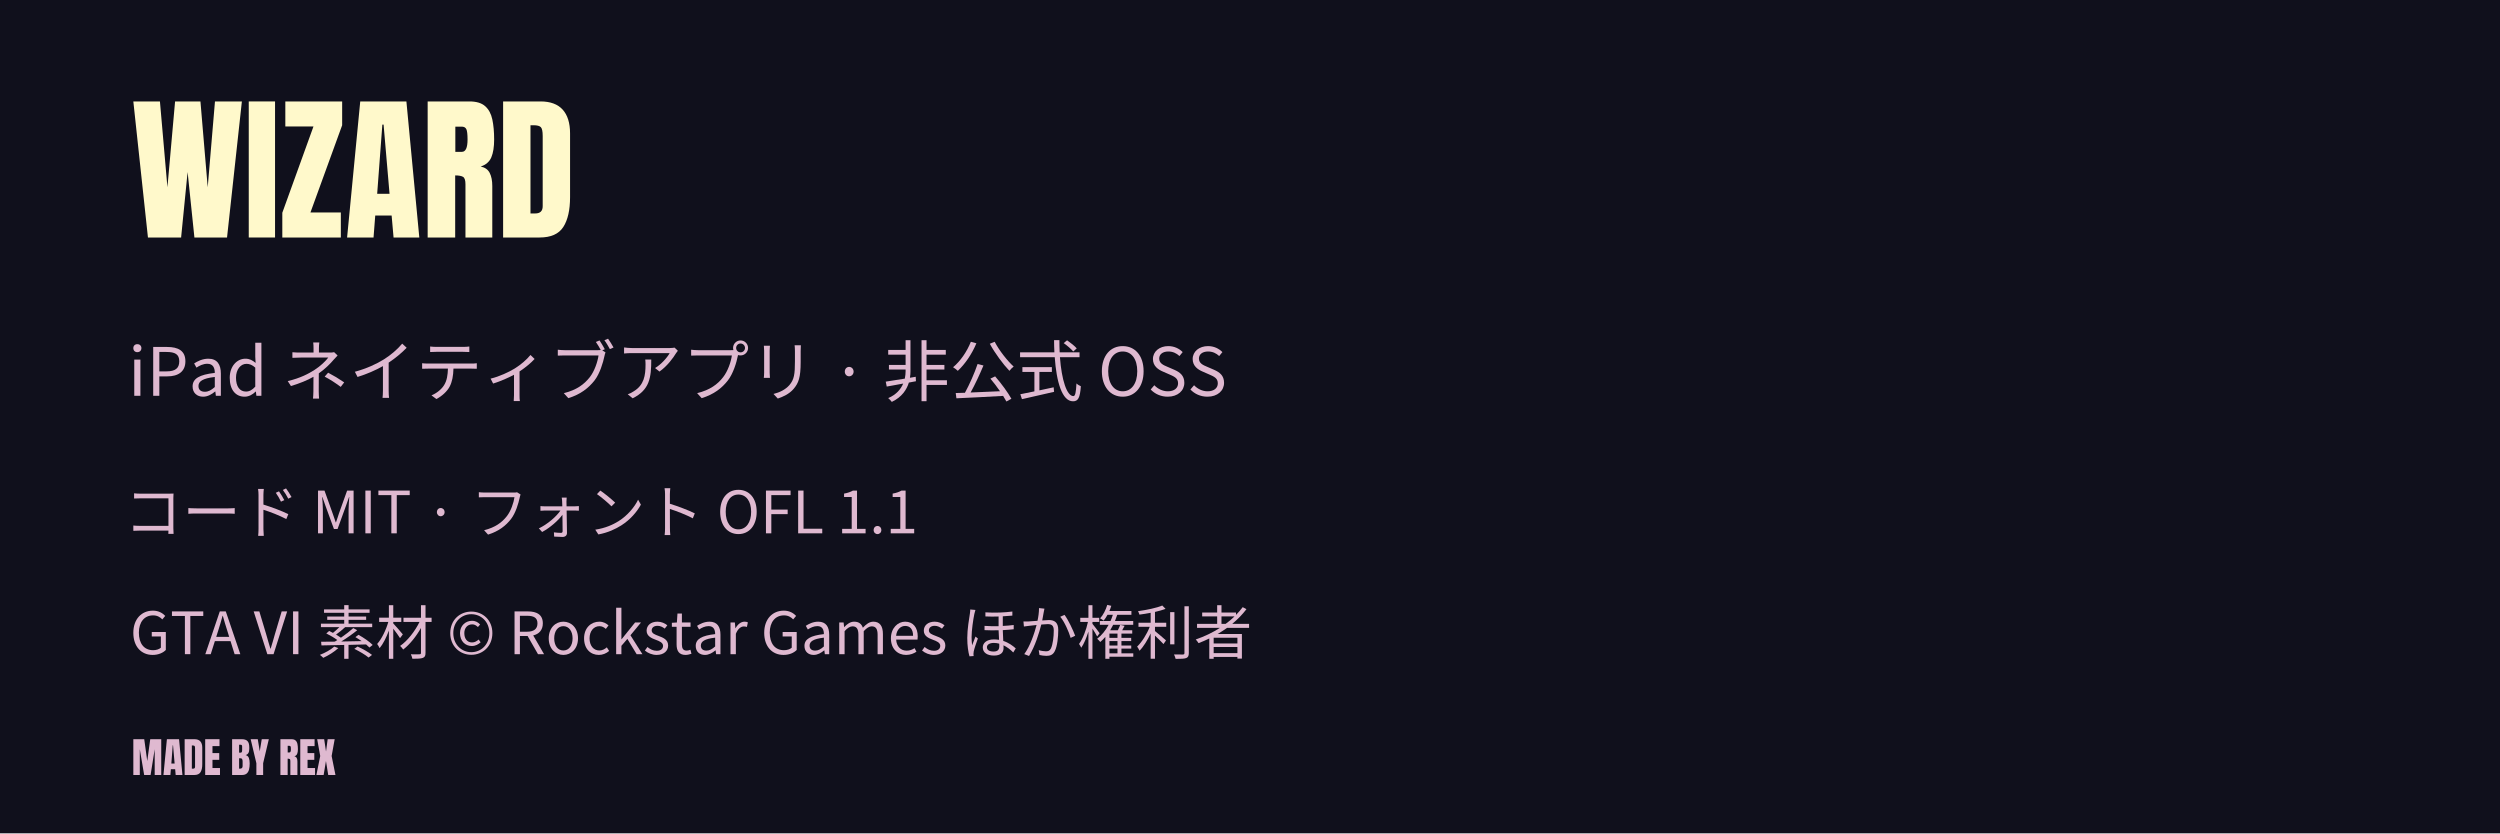
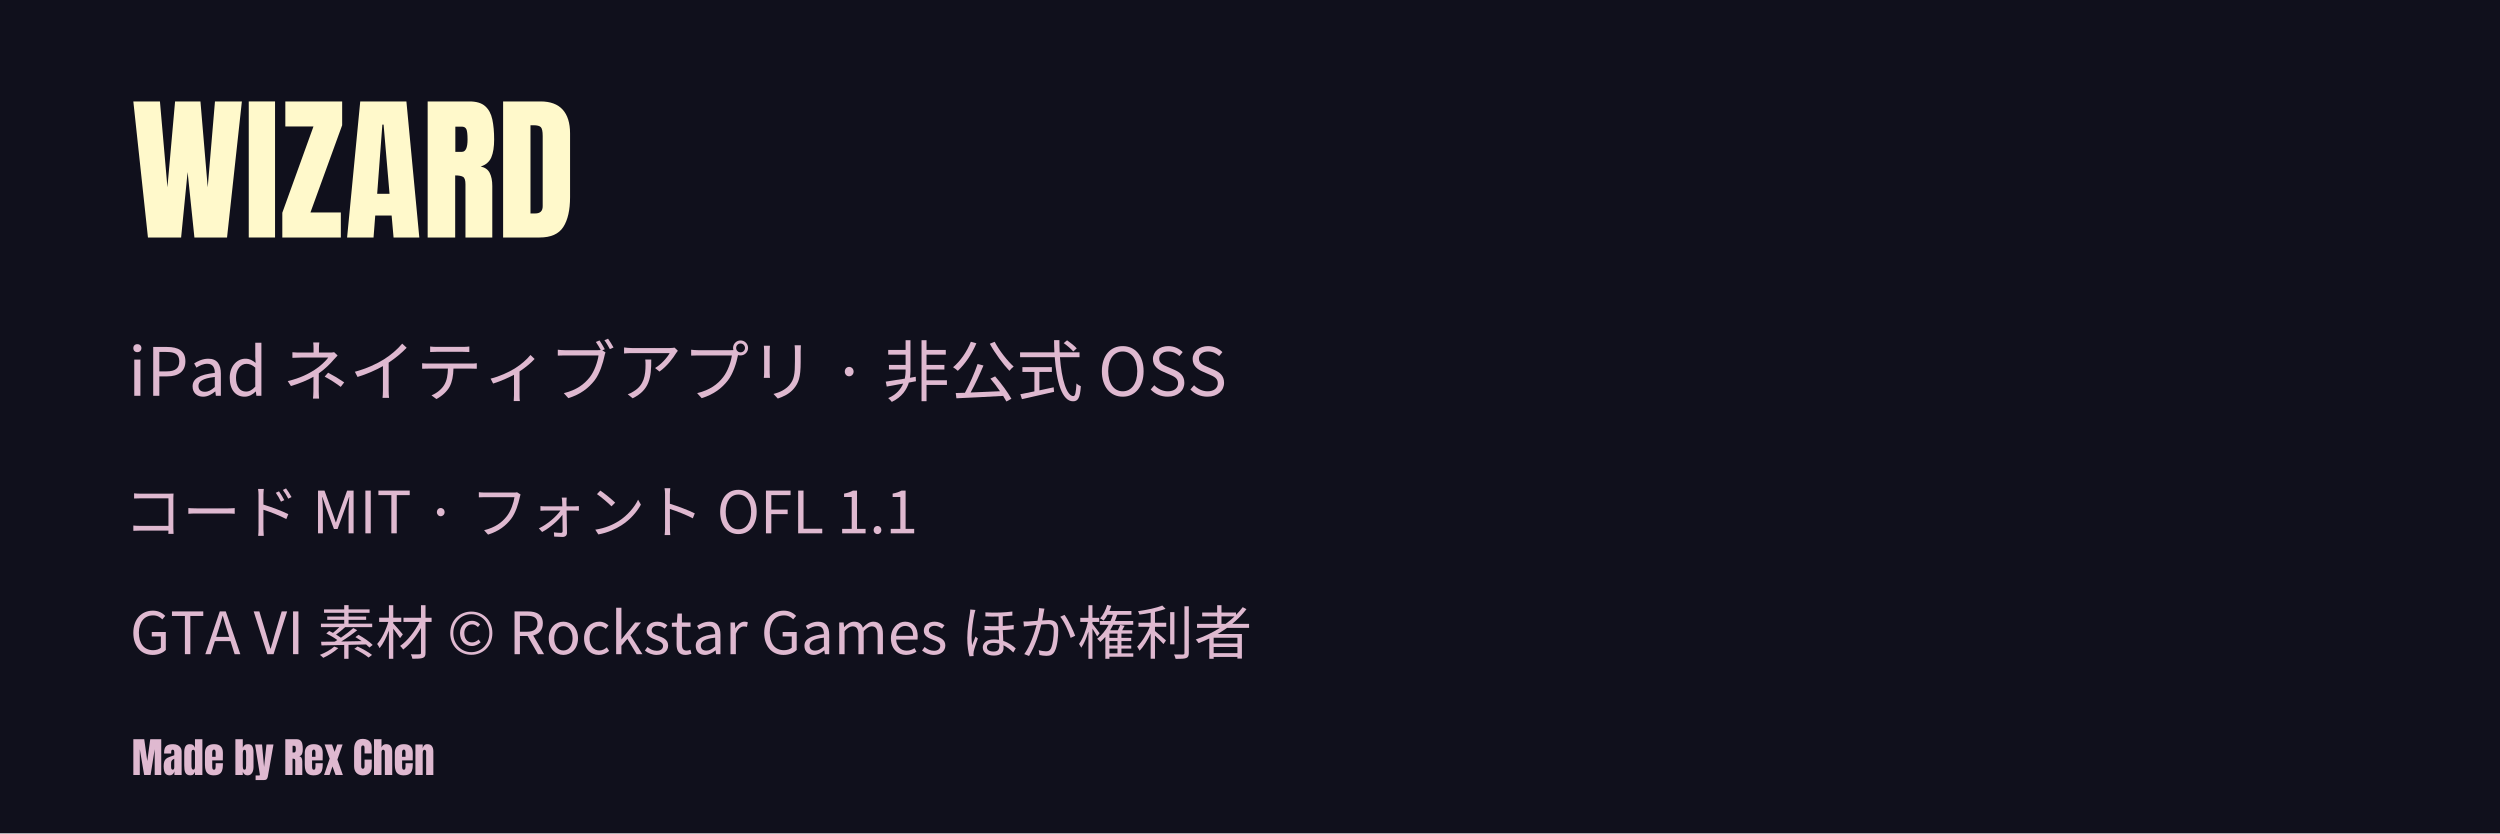
<svg xmlns="http://www.w3.org/2000/svg" width="1200" height="400" viewBox="0 0 1200 400" role="img">
  <rect width="1200" height="400" fill="#10101C" />
  <g aria-label="WIZARD" fill="#FFF9CB" transform="translate(62.99805 114) scale(0.03710938 -0.03710938)">
    <path d="M216 0 27 1760H371L468 649L567 1760H895L989 649L1083 1760H1431L1239 0H817L729 847L645 0Z" transform="translate(0 0)" />
    <path d="M62 0V1760H402V0Z" transform="translate(1458 0)" />
    <path d="M32 0V320L435 1436H71V1760H806V1452L396 324H789V0Z" transform="translate(1922 0)" />
    <path d="M30 0 200 1760H797L964 0H631L606 284H394L372 0ZM419 565H579L502 1460H486Z" transform="translate(2762 0)" />
    <path d="M78 0V1760H618Q753 1760 822.0 1698.5Q891 1637 914.5 1526.5Q938 1416 938 1267Q938 1123 901.5 1037.0Q865 951 764 918Q847 901 880.5 835.5Q914 770 914 666V0H567V689Q567 766 535.5 784.5Q504 803 434 803V0ZM436 1108H521Q594 1108 594 1267Q594 1370 578.0 1402.0Q562 1434 518 1434H436Z" transform="translate(3756 0)" />
    <path d="M78 0V1760H562Q752 1760 848.0 1654.5Q944 1549 944 1346V522Q944 272 856.5 136.0Q769 0 550 0ZM432 311H493Q590 311 590 405V1313Q590 1401 566.5 1426.5Q543 1452 471 1452H432Z" transform="translate(4732 0)" />
  </g>
  <g aria-label="iPad ネイティブアプリ · 非公式 OSS" fill="#DFB9D0" transform="translate(61.504 190) scale(0.032 -0.032)">
    <path d="M92 0H184V543H92ZM138 655C174 655 199 679 199 716C199 751 174 775 138 775C102 775 78 751 78 716C78 679 102 655 138 655Z" transform="translate(0 0)" />
    <path d="M101 0H193V292H314C475 292 584 363 584 518C584 678 474 733 310 733H101ZM193 367V658H298C427 658 492 625 492 518C492 413 431 367 302 367Z" transform="translate(275 0)" />
    <path d="M217 -13C284 -13 345 22 397 65H400L408 0H483V334C483 469 428 557 295 557C207 557 131 518 82 486L117 423C160 452 217 481 280 481C369 481 392 414 392 344C161 318 59 259 59 141C59 43 126 -13 217 -13ZM243 61C189 61 147 85 147 147C147 217 209 262 392 283V132C339 85 295 61 243 61Z" transform="translate(908 0)" />
    <path d="M277 -13C342 -13 400 22 442 64H445L453 0H528V796H436V587L441 494C393 533 352 557 288 557C164 557 53 447 53 271C53 90 141 -13 277 -13ZM297 64C202 64 147 141 147 272C147 396 217 480 304 480C349 480 391 464 436 423V138C391 88 347 64 297 64Z" transform="translate(1471 0)" />
    <path d="M874 134 926 202C833 265 779 297 685 347L633 288C727 238 787 198 874 134ZM827 605 775 655C758 650 735 649 712 649H547V713C547 741 549 779 553 801H461C465 779 466 741 466 713V649H270C237 649 181 650 149 654V570C180 572 237 574 272 574C317 574 640 574 687 574C653 527 573 448 484 391C393 332 268 266 79 221L127 147C262 188 372 232 465 286L464 68C464 33 461 -13 458 -42H549C547 -11 544 33 544 68L545 337C637 401 721 485 771 545C787 563 809 586 827 605Z" transform="translate(2315 0)" />
    <path d="M86 361 126 283C265 326 402 386 507 446V76C507 38 504 -12 501 -31H599C595 -11 593 38 593 76V498C695 566 787 642 863 721L796 783C727 700 627 613 523 548C412 478 259 408 86 361Z" transform="translate(3315 0)" />
    <path d="M215 740V657C240 659 273 660 306 660C363 660 655 660 710 660C739 660 774 659 803 657V740C774 736 738 734 710 734C655 734 363 734 305 734C273 734 243 737 215 740ZM95 489V406C123 408 152 408 182 408H482C479 314 468 230 424 160C385 97 313 39 235 7L309 -48C394 -4 470 68 506 135C546 209 562 300 565 408H837C861 408 893 407 915 406V489C891 485 858 484 837 484C784 484 240 484 182 484C151 484 123 486 95 489Z" transform="translate(4315 0)" />
    <path d="M122 258 160 184C273 219 389 271 473 316V10C473 -21 471 -62 469 -78H561C557 -62 556 -21 556 10V366C647 425 732 498 782 553L720 613C669 549 577 467 482 409C401 359 254 289 122 258Z" transform="translate(5315 0)" />
    <path d="M884 857 829 834C856 799 889 742 911 701L966 725C945 763 909 823 884 857ZM846 651 797 682 835 699C815 737 779 797 756 831L701 808C724 776 753 727 774 688C758 685 744 685 731 685C686 685 287 685 230 685C197 685 157 688 130 692V603C155 604 190 606 229 606C287 606 683 606 741 606C727 510 681 371 610 280C526 173 414 88 220 40L288 -35C471 22 590 115 682 232C761 335 809 496 831 601C835 621 839 637 846 651Z" transform="translate(6315 0)" />
    <path d="M931 676 882 723C867 720 831 717 812 717C752 717 286 717 238 717C201 717 159 721 124 726V635C163 639 201 641 238 641C285 641 738 641 808 641C775 579 681 470 589 417L655 364C769 443 864 572 904 640C911 651 924 666 931 676ZM532 544H442C445 518 446 496 446 472C446 305 424 162 269 68C241 48 207 32 179 23L253 -37C508 90 532 273 532 544Z" transform="translate(7315 0)" />
    <path d="M805 718C805 755 835 785 871 785C908 785 938 755 938 718C938 682 908 652 871 652C835 652 805 682 805 718ZM759 718C759 707 761 696 764 686L732 685C686 685 287 685 230 685C197 685 158 688 130 692V603C156 604 190 606 230 606C287 606 683 606 741 606C728 510 681 371 610 280C527 173 414 88 220 40L288 -35C472 22 591 115 682 232C761 335 810 496 831 601L833 612C845 608 858 606 871 606C933 606 984 656 984 718C984 780 933 831 871 831C809 831 759 780 759 718Z" transform="translate(8315 0)" />
    <path d="M776 759H682C685 734 687 706 687 672C687 637 687 552 687 514C687 325 675 244 604 161C542 91 457 51 365 28L430 -41C503 -16 603 27 668 105C740 191 773 270 773 510C773 548 773 632 773 672C773 706 774 734 776 759ZM312 751H221C223 732 225 697 225 679C225 649 225 388 225 346C225 316 222 284 220 269H312C310 287 308 320 308 345C308 387 308 649 308 679C308 703 310 732 312 751Z" transform="translate(9315 0)" />
    <path d="M276 293C312 293 343 323 343 363C343 405 312 434 276 434C240 434 211 405 211 363C211 323 240 293 276 293Z" transform="translate(10539 0)" />
    <path d="M577 835V-80H652V163H958V234H652V394H920V463H652V617H941V688H652V835ZM338 835V688H77V617H338V463H88V394H338V368C338 338 335 299 326 258C216 240 114 224 40 213L55 139L302 184C267 102 201 19 77 -34C94 -49 119 -73 131 -91C283 -19 355 94 387 199L493 219L490 286L403 271C409 306 411 339 411 368V835Z" transform="translate(11324 0)" />
    <path d="M317 811C258 663 159 519 50 429C70 417 106 390 121 375C228 474 333 627 400 788ZM674 811 601 781C677 640 803 471 895 375C910 395 938 424 959 439C866 523 741 681 674 811ZM610 258C658 202 709 134 754 69L313 50C379 168 452 326 506 455L418 478C374 346 296 169 228 46L90 42L100 -37C280 -29 547 -16 801 -1C820 -32 837 -60 850 -85L925 -44C875 47 773 187 681 292Z" transform="translate(12324 0)" />
    <path d="M709 791C761 755 823 701 853 665L905 712C875 747 811 798 760 833ZM565 836C565 774 567 713 570 653H55V580H575C601 208 685 -82 849 -82C926 -82 954 -31 967 144C946 152 918 169 901 186C894 52 883 -4 855 -4C756 -4 678 241 653 580H947V653H649C646 712 645 773 645 836ZM59 24 83 -50C211 -22 395 20 565 60L559 128L345 82V358H532V431H90V358H270V67Z" transform="translate(13324 0)" />
    <path d="M371 -13C555 -13 684 134 684 369C684 604 555 746 371 746C187 746 58 604 58 369C58 134 187 -13 371 -13ZM371 68C239 68 153 186 153 369C153 552 239 665 371 665C503 665 589 552 589 369C589 186 503 68 371 68Z" transform="translate(14548 0)" />
    <path d="M304 -13C457 -13 553 79 553 195C553 304 487 354 402 391L298 436C241 460 176 487 176 559C176 624 230 665 313 665C381 665 435 639 480 597L528 656C477 709 400 746 313 746C180 746 82 665 82 552C82 445 163 393 231 364L336 318C406 287 459 263 459 187C459 116 402 68 305 68C229 68 155 104 103 159L48 95C111 29 200 -13 304 -13Z" transform="translate(15290 0)" />
    <path d="M304 -13C457 -13 553 79 553 195C553 304 487 354 402 391L298 436C241 460 176 487 176 559C176 624 230 665 313 665C381 665 435 639 480 597L528 656C477 709 400 746 313 746C180 746 82 665 82 552C82 445 163 393 231 364L336 318C406 287 459 263 459 187C459 116 402 68 305 68C229 68 155 104 103 159L48 95C111 29 200 -13 304 -13Z" transform="translate(15886 0)" />
  </g>
  <g aria-label="コード MIT · フォント OFL 1.1" fill="#DFB9D0" transform="translate(59.548 256) scale(0.028 -0.028)">
    <path d="M159 134V43C186 45 231 47 272 47H761L759 -9H849C848 7 845 52 845 88V604C845 628 847 659 848 682C828 681 798 680 774 680H281C249 680 205 682 172 686V597C195 598 245 600 282 600H761V128H270C228 128 185 131 159 134Z" transform="translate(0 0)" />
    <path d="M102 433V335C133 338 186 340 241 340C316 340 715 340 790 340C835 340 877 336 897 335V433C875 431 839 428 789 428C715 428 315 428 241 428C185 428 132 431 102 433Z" transform="translate(1000 0)" />
    <path d="M656 720 601 695C634 650 665 595 690 543L747 569C724 616 681 683 656 720ZM777 770 722 744C756 700 788 647 815 594L871 622C847 668 803 735 777 770ZM305 75C305 38 303 -11 299 -43H395C392 -11 389 43 389 75V404C500 370 673 303 781 244L816 329C710 382 521 453 389 493V657C389 687 392 730 396 761H297C303 730 305 685 305 657C305 573 305 131 305 75Z" transform="translate(2000 0)" />
    <path d="M101 0H184V406C184 469 178 558 172 622H176L235 455L374 74H436L574 455L633 622H637C632 558 625 469 625 406V0H711V733H600L460 341C443 291 428 239 409 188H405C387 239 371 291 352 341L212 733H101Z" transform="translate(3224 0)" />
    <path d="M101 0H193V733H101Z" transform="translate(4036 0)" />
    <path d="M253 0H346V655H568V733H31V655H253Z" transform="translate(4329 0)" />
    <path d="M276 293C312 293 343 323 343 363C343 405 312 434 276 434C240 434 211 405 211 363C211 323 240 293 276 293Z" transform="translate(5152 0)" />
    <path d="M861 665 800 704C781 699 762 699 747 699C701 699 302 699 245 699C212 699 173 702 145 705V617C171 618 205 620 245 620C302 620 698 620 756 620C742 524 696 385 625 294C541 187 429 102 235 53L303 -22C487 36 606 129 697 246C776 349 824 510 846 615C850 634 854 651 861 665Z" transform="translate(5937 0)" />
    <path d="M174 85 230 23C366 95 510 223 578 318L581 37C581 19 572 8 554 8C524 8 472 11 432 17L436 -56C476 -58 541 -62 581 -62C625 -62 657 -36 656 7L650 391H795C814 391 843 389 860 388V467C846 465 813 463 793 463H649L647 544C647 567 648 590 651 612H566C570 589 573 564 573 544L576 463H275C251 463 224 464 201 467V387C225 389 250 391 277 391H544C476 289 324 157 174 85Z" transform="translate(6937 0)" />
    <path d="M227 733 170 672C244 622 369 515 419 463L482 526C426 582 298 686 227 733ZM141 63 194 -19C360 12 487 73 587 136C738 231 855 367 923 492L875 577C817 454 695 306 541 209C446 150 316 89 141 63Z" transform="translate(7937 0)" />
    <path d="M337 88C337 51 335 2 330 -30H427C423 3 421 57 421 88L420 418C531 383 704 316 813 257L847 342C742 395 552 467 420 507V670C420 700 424 743 427 774H329C335 743 337 698 337 670C337 586 337 144 337 88Z" transform="translate(8937 0)" />
    <path d="M371 -13C555 -13 684 134 684 369C684 604 555 746 371 746C187 746 58 604 58 369C58 134 187 -13 371 -13ZM371 68C239 68 153 186 153 369C153 552 239 665 371 665C503 665 589 552 589 369C589 186 503 68 371 68Z" transform="translate(10161 0)" />
    <path d="M101 0H193V329H473V407H193V655H523V733H101Z" transform="translate(10903 0)" />
    <path d="M101 0H514V79H193V733H101Z" transform="translate(11455 0)" />
    <path d="M88 0H490V76H343V733H273C233 710 186 693 121 681V623H252V76H88Z" transform="translate(12222 0)" />
    <path d="M139 -13C175 -13 205 15 205 56C205 98 175 126 139 126C102 126 73 98 73 56C73 15 102 -13 139 -13Z" transform="translate(12777 0)" />
    <path d="M88 0H490V76H343V733H273C233 710 186 693 121 681V623H252V76H88Z" transform="translate(13055 0)" />
  </g>
  <g aria-label="GTA VI 素材 © Rockstar Games ほか権利者" fill="#DFB9D0" transform="translate(62.376 314) scale(0.028 -0.028)">
    <path d="M389 -13C487 -13 568 23 615 72V380H374V303H530V111C501 84 450 68 398 68C241 68 153 184 153 369C153 552 249 665 397 665C470 665 518 634 555 596L605 656C563 700 496 746 394 746C200 746 58 603 58 366C58 128 196 -13 389 -13Z" transform="translate(0 0)" />
    <path d="M253 0H346V655H568V733H31V655H253Z" transform="translate(689 0)" />
    <path d="M4 0H97L168 224H436L506 0H604L355 733H252ZM191 297 227 410C253 493 277 572 300 658H304C328 573 351 493 378 410L413 297Z" transform="translate(1288 0)" />
    <path d="M235 0H342L575 733H481L363 336C338 250 320 180 292 94H288C261 180 242 250 217 336L98 733H1Z" transform="translate(2120 0)" />
    <path d="M101 0H193V733H101Z" transform="translate(2695 0)" />
    <path d="M634 91C720 50 827 -13 879 -58L938 -13C882 33 774 93 690 131ZM291 130C230 76 133 22 44 -12C61 -24 89 -49 102 -63C188 -24 292 40 360 104ZM62 523V463H378C345 430 304 393 268 365L203 398L154 355C217 324 293 280 343 242L300 215L65 213L71 150L461 158V-79H535V159L836 167C859 148 879 130 894 114L949 158C897 212 792 285 705 332L653 292C687 272 724 249 760 224L410 217C503 274 605 346 684 410L617 447C562 397 483 336 405 282C381 299 352 318 321 336C370 370 428 418 477 463H941V523H536V588H837V645H536V709H896V767H536V841H461V767H115V709H461V645H170V588H461V523Z" transform="translate(3212 0)" />
    <path d="M777 839V625H477V553H752C676 395 545 227 419 141C437 126 460 99 472 79C583 164 697 306 777 449V22C777 4 770 -2 752 -2C733 -3 668 -4 604 -2C614 -23 626 -58 630 -79C716 -79 775 -77 808 -64C842 -52 855 -30 855 23V553H959V625H855V839ZM227 840V626H60V553H217C178 414 102 259 26 175C39 156 59 125 68 103C127 173 184 287 227 405V-79H302V437C344 383 396 312 418 275L466 339C441 370 338 490 302 527V553H440V626H302V840Z" transform="translate(4212 0)" />
    <path d="M416 -11C611 -11 777 134 777 361C777 588 611 730 416 730C222 730 55 588 55 361C55 134 222 -11 416 -11ZM416 34C247 34 107 166 107 361C107 556 247 685 416 685C584 685 725 556 725 361C725 166 584 34 416 34ZM424 140C491 140 534 168 576 203L542 251C509 223 476 201 428 201C347 201 296 262 296 361C296 449 349 511 432 511C471 511 498 494 529 465L567 509C532 545 491 572 428 572C320 572 222 491 222 361C222 223 312 140 424 140Z" transform="translate(5436 0)" />
    <path d="M193 385V658H316C431 658 494 624 494 528C494 432 431 385 316 385ZM503 0H607L421 321C520 345 586 413 586 528C586 680 479 733 330 733H101V0H193V311H325Z" transform="translate(6492 0)" />
    <path d="M303 -13C436 -13 554 91 554 271C554 452 436 557 303 557C170 557 52 452 52 271C52 91 170 -13 303 -13ZM303 63C209 63 146 146 146 271C146 396 209 480 303 480C397 480 461 396 461 271C461 146 397 63 303 63Z" transform="translate(7127 0)" />
    <path d="M306 -13C371 -13 433 13 482 55L442 117C408 87 364 63 314 63C214 63 146 146 146 271C146 396 218 480 317 480C359 480 394 461 425 433L471 493C433 527 384 557 313 557C173 557 52 452 52 271C52 91 162 -13 306 -13Z" transform="translate(7733 0)" />
    <path d="M92 0H182V143L284 262L443 0H542L337 324L518 543H416L186 257H182V796H92Z" transform="translate(8243 0)" />
    <path d="M234 -13C362 -13 431 60 431 148C431 251 345 283 266 313C205 336 149 356 149 407C149 450 181 486 250 486C298 486 336 465 373 438L417 495C376 529 316 557 249 557C130 557 62 489 62 403C62 310 144 274 220 246C280 224 344 198 344 143C344 96 309 58 237 58C172 58 124 84 76 123L32 62C83 19 157 -13 234 -13Z" transform="translate(8795 0)" />
    <path d="M262 -13C296 -13 332 -3 363 7L345 76C327 68 303 61 283 61C220 61 199 99 199 165V469H347V543H199V696H123L113 543L27 538V469H108V168C108 59 147 -13 262 -13Z" transform="translate(9263 0)" />
    <path d="M217 -13C284 -13 345 22 397 65H400L408 0H483V334C483 469 428 557 295 557C207 557 131 518 82 486L117 423C160 452 217 481 280 481C369 481 392 414 392 344C161 318 59 259 59 141C59 43 126 -13 217 -13ZM243 61C189 61 147 85 147 147C147 217 209 262 392 283V132C339 85 295 61 243 61Z" transform="translate(9640 0)" />
    <path d="M92 0H184V349C220 441 275 475 320 475C343 475 355 472 373 466L390 545C373 554 356 557 332 557C272 557 216 513 178 444H176L167 543H92Z" transform="translate(10203 0)" />
    <path d="M389 -13C487 -13 568 23 615 72V380H374V303H530V111C501 84 450 68 398 68C241 68 153 184 153 369C153 552 249 665 397 665C470 665 518 634 555 596L605 656C563 700 496 746 394 746C200 746 58 603 58 366C58 128 196 -13 389 -13Z" transform="translate(10815 0)" />
    <path d="M217 -13C284 -13 345 22 397 65H400L408 0H483V334C483 469 428 557 295 557C207 557 131 518 82 486L117 423C160 452 217 481 280 481C369 481 392 414 392 344C161 318 59 259 59 141C59 43 126 -13 217 -13ZM243 61C189 61 147 85 147 147C147 217 209 262 392 283V132C339 85 295 61 243 61Z" transform="translate(11504 0)" />
    <path d="M92 0H184V394C233 450 279 477 320 477C389 477 421 434 421 332V0H512V394C563 450 607 477 649 477C718 477 750 434 750 332V0H841V344C841 482 788 557 677 557C610 557 554 514 497 453C475 517 431 557 347 557C282 557 226 516 178 464H176L167 543H92Z" transform="translate(12067 0)" />
    <path d="M312 -13C385 -13 443 11 490 42L458 103C417 76 375 60 322 60C219 60 148 134 142 250H508C510 264 512 282 512 302C512 457 434 557 295 557C171 557 52 448 52 271C52 92 167 -13 312 -13ZM141 315C152 423 220 484 297 484C382 484 432 425 432 315Z" transform="translate(12993 0)" />
    <path d="M234 -13C362 -13 431 60 431 148C431 251 345 283 266 313C205 336 149 356 149 407C149 450 181 486 250 486C298 486 336 465 373 438L417 495C376 529 316 557 249 557C130 557 62 489 62 403C62 310 144 274 220 246C280 224 344 198 344 143C344 96 309 58 237 58C172 58 124 84 76 123L32 62C83 19 157 -13 234 -13Z" transform="translate(13547 0)" />
    <path d="M255 758 166 766C166 745 163 718 160 695C147 613 115 426 115 279C115 144 132 34 153 -37L224 -32C223 -21 222 -7 221 3C221 15 223 34 226 48C236 97 272 200 297 269L256 302C239 261 214 198 198 152C192 201 189 245 189 293C189 405 217 599 237 692C241 710 249 742 255 758ZM663 180 664 138C664 85 645 45 566 45C496 45 452 70 452 120C452 163 499 193 570 193C601 193 632 188 663 180ZM426 717V647C500 643 578 643 652 646V480C574 478 492 479 411 485V412C491 408 574 407 652 410C654 357 657 297 660 246C632 250 603 253 572 253C440 253 381 186 381 116C381 22 463 -24 573 -24C681 -24 737 23 737 104L736 152C796 123 853 81 903 29L946 99C896 143 826 197 732 227C729 285 725 349 724 412C794 416 858 421 911 427V500C855 493 792 487 724 484V649C786 652 842 656 888 661V731C771 715 587 705 426 717Z" transform="translate(14239 0)" />
    <path d="M782 674 709 641C780 558 858 382 887 279L965 316C931 409 844 593 782 674ZM78 561 86 474C112 478 153 483 176 486L303 500C269 366 194 138 92 1L174 -31C279 138 347 364 384 508C428 512 468 515 492 515C555 515 598 498 598 406C598 298 582 168 550 100C530 57 500 49 463 49C435 49 382 56 340 69L353 -14C385 -22 433 -29 471 -29C536 -29 585 -12 617 55C659 138 675 297 675 416C675 551 602 585 513 585C489 585 447 582 400 578L426 721C430 740 434 762 438 780L345 790C345 722 335 644 319 572C259 567 200 562 167 561C135 560 109 559 78 561Z" transform="translate(15239 0)" />
    <path d="M515 845C489 758 446 672 392 614C409 606 440 586 453 575C476 603 499 637 519 675H611C599 638 586 603 571 569H388V503H538C486 406 420 324 342 264C358 251 385 222 395 209C426 235 455 264 482 296V-79H552V-44H961V14H758V95H926V148H758V225H925V279H758V353H943V410H771L812 486L737 502C727 476 712 440 696 410H565C583 440 600 471 616 503H960V569H647C661 603 674 639 686 675H929V740H551C564 769 575 799 584 829ZM690 225V148H552V225ZM690 279H552V353H690ZM690 95V14H552V95ZM192 840V623H52V553H184C155 417 94 259 31 175C43 158 61 130 69 110C115 175 158 280 192 388V-79H261V438C292 391 327 333 342 303L384 359C366 384 291 485 261 520V553H377V623H261V840Z" transform="translate(16239 0)" />
    <path d="M593 721V169H666V721ZM838 821V20C838 1 831 -5 812 -6C792 -6 730 -7 659 -5C670 -26 682 -60 687 -81C779 -81 835 -79 868 -67C899 -54 913 -32 913 20V821ZM458 834C364 793 190 758 42 737C52 721 62 696 66 678C128 686 194 696 259 709V539H50V469H243C195 344 107 205 27 130C40 111 60 80 68 59C136 127 206 241 259 355V-78H333V318C384 270 449 206 479 173L522 236C493 262 380 360 333 396V469H526V539H333V724C401 739 464 757 514 777Z" transform="translate(17239 0)" />
    <path d="M837 806C802 760 764 715 722 673V714H473V840H399V714H142V648H399V519H54V451H446C319 369 178 302 32 252C47 236 70 205 80 189C142 213 204 239 264 269V-80H339V-47H746V-76H823V346H408C463 379 517 414 569 451H946V519H657C748 595 831 679 901 771ZM473 519V648H697C650 602 599 559 544 519ZM339 123H746V18H339ZM339 183V282H746V183Z" transform="translate(18239 0)" />
  </g>
-   <g aria-label="MADE BY REX" fill="#DFB9D0" transform="translate(63.23828 372) scale(0.009765625 -0.009765625)">
+   <g aria-label="Made by Rex Chen" fill="#DFB9D0" transform="translate(63.23828 372) scale(0.009765625 -0.009765625)">
    <path d="M78 0V1760H614L762 687L909 1760H1450V0H1128V1268L926 0H610L396 1268V0Z" transform="translate(0 0)" />
-     <path d="M30 0 200 1760H797L964 0H631L606 284H394L372 0ZM419 565H579L502 1460H486Z" transform="translate(1528 0)" />
-     <path d="M78 0V1760H562Q752 1760 848.0 1654.5Q944 1549 944 1346V522Q944 272 856.5 136.0Q769 0 550 0ZM432 311H493Q590 311 590 405V1313Q590 1401 566.5 1426.5Q543 1452 471 1452H432Z" transform="translate(2522 0)" />
-     <path d="M78 0V1760H782V1420H436V1077H768V746H436V343H805V0Z" transform="translate(3532 0)" />
-     <path d="M78 0V1760H555Q747 1760 834.5 1666.5Q922 1573 922 1358V1281Q922 1157 877.5 1080.0Q833 1003 742 979Q861 949 901.5 838.5Q942 728 942 569Q942 398 910.0 270.0Q878 142 794.0 71.0Q710 0 555 0ZM422 1097H494Q543 1097 557.0 1135.0Q571 1173 571 1226V1403Q571 1488 496 1488H422ZM457 310Q594 310 594 440V660Q594 735 571.5 778.5Q549 822 487 822H422V312Q444 310 457 310Z" transform="translate(4855 0)" />
-     <path d="M291 0V579L10 1760H359L457 1164L555 1760H903L623 579V0Z" transform="translate(5835 0)" />
-     <path d="M78 0V1760H618Q753 1760 822.0 1698.5Q891 1637 914.5 1526.5Q938 1416 938 1267Q938 1123 901.5 1037.0Q865 951 764 918Q847 901 880.5 835.5Q914 770 914 666V0H567V689Q567 766 535.5 784.5Q504 803 434 803V0ZM436 1108H521Q594 1108 594 1267Q594 1370 578.0 1402.0Q562 1434 518 1434H436Z" transform="translate(7229 0)" />
-     <path d="M78 0V1760H782V1420H436V1077H768V746H436V343H805V0Z" transform="translate(8205 0)" />
-     <path d="M27 0 216 933 66 1761H410L501 1156L582 1761H927L777 933L965 0H609L498 688L384 0Z" transform="translate(9048 0)" />
+     <path d="M345 -16Q220 -16 154.5 42.0Q89 100 65.0 201.0Q41 302 41 430Q41 567 68.0 654.5Q95 742 160.5 798.0Q226 854 341 893L563 969V1123Q563 1244 484 1244Q412 1244 412 1146V1056H64Q63 1064 63.0 1076.5Q63 1089 63 1105Q63 1329 168.5 1422.5Q274 1516 503 1516Q623 1516 718.0 1473.5Q813 1431 868.5 1348.0Q924 1265 924 1143V0H568V178Q542 84 482.0 34.0Q422 -16 345 -16ZM486 262Q530 262 546.0 299.0Q562 336 562 379V797Q488 767 447.0 721.5Q406 676 406 588V395Q406 262 486 262Z" transform="translate(1528 0)" />
+     <path d="M367 -16Q263 -16 202.0 22.0Q141 60 111.0 127.0Q81 194 71.5 284.0Q62 374 62 477V1129Q62 1302 123.5 1409.0Q185 1516 332 1516Q441 1516 499.5 1469.5Q558 1423 590 1340V1760H954V0H590V159Q560 78 510.5 31.0Q461 -16 367 -16ZM504 264Q555 264 572.5 305.0Q590 346 590 452V1083Q590 1136 574.5 1187.5Q559 1239 506 1239Q448 1239 433.0 1190.0Q418 1141 418 1083V452Q418 264 504 264Z" transform="translate(2518 0)" />
+     <path d="M492 -16Q332 -16 237.0 44.0Q142 104 101.0 217.0Q60 330 60 489V1092Q60 1301 180.0 1408.5Q300 1516 510 1516Q942 1516 942 1092V983Q942 785 938 717H418V427Q418 387 423.0 348.5Q428 310 445.5 285.0Q463 260 502 260Q558 260 572.0 308.5Q586 357 586 435V579H942V494Q942 326 900.5 212.5Q859 99 760.5 41.5Q662 -16 492 -16ZM416 895H586V1097Q586 1178 566.0 1213.5Q546 1249 506 1249Q463 1249 439.5 1215.0Q416 1181 416 1097Z" transform="translate(3538 0)" />
+     <path d="M671 -16Q583 -16 528.0 27.5Q473 71 440 160V0H76V1760H440V1340Q473 1423 531.5 1469.5Q590 1516 699 1516Q846 1516 906.5 1409.0Q967 1302 967 1129V391Q967 276 935.5 183.5Q904 91 838.5 37.5Q773 -16 671 -16ZM523 263Q580 263 592.0 319.0Q604 375 604 457V1043Q604 1126 592.0 1181.5Q580 1237 524 1237Q466 1237 453.0 1180.5Q440 1124 440 1043V457Q440 376 453.0 319.5Q466 263 523 263Z" transform="translate(5018 0)" />
+     <path d="M43 -250V-23H215Q254 -23 254 4Q254 18 251 33L16 1500H359L459 396L577 1500H922L644 -78Q629 -163 586.5 -206.5Q544 -250 447 -250Z" transform="translate(6045 0)" />
+     <path d="M78 0V1760H618Q753 1760 822.0 1698.5Q891 1637 914.5 1526.5Q938 1416 938 1267Q938 1123 901.5 1037.0Q865 951 764 918Q847 901 880.5 835.5Q914 770 914 666V0H567V689Q567 766 535.5 784.5Q504 803 434 803V0ZM436 1108H521Q594 1108 594 1267Q594 1370 578.0 1402.0Q562 1434 518 1434H436Z" transform="translate(7469 0)" />
+     <path d="M492 -16Q332 -16 237.0 44.0Q142 104 101.0 217.0Q60 330 60 489V1092Q60 1301 180.0 1408.5Q300 1516 510 1516Q942 1516 942 1092V983Q942 785 938 717H418V427Q418 387 423.0 348.5Q428 310 445.5 285.0Q463 260 502 260Q558 260 572.0 308.5Q586 357 586 435V579H942V494Q942 326 900.5 212.5Q859 99 760.5 41.5Q662 -16 492 -16ZM416 895H586V1097Q586 1178 566.0 1213.5Q546 1249 506 1249Q463 1249 439.5 1215.0Q416 1181 416 1097Z" transform="translate(8445 0)" />
+     <path d="M8 0 283 806 33 1501H398L527 1137L654 1501H920L662 759L932 0H573L421 422L279 0Z" transform="translate(9445 0)" />
+     <path d="M488 -16Q297 -16 180.5 103.0Q64 222 64 436V1248Q64 1504 165.5 1640.0Q267 1776 496 1776Q621 1776 718.5 1730.0Q816 1684 872.0 1592.5Q928 1501 928 1362V1058H578V1318Q578 1397 558.0 1424.5Q538 1452 496 1452Q447 1452 430.0 1416.5Q413 1381 413 1322V441Q413 368 434.5 338.0Q456 308 496 308Q541 308 559.5 345.0Q578 382 578 441V758H932V425Q932 193 815.0 88.5Q698 -16 488 -16Z" transform="translate(10865 0)" />
+     <path d="M72 0V1760H440V1351Q469 1435 529.0 1475.5Q589 1516 669 1516Q825 1516 896.0 1418.0Q967 1320 967 1155V0H605V1132Q605 1181 584.5 1212.0Q564 1243 520 1243Q483 1243 461.5 1211.0Q440 1179 440 1135V0Z" transform="translate(11836 0)" />
+     <path d="M492 -16Q332 -16 237.0 44.0Q142 104 101.0 217.0Q60 330 60 489V1092Q60 1301 180.0 1408.5Q300 1516 510 1516Q942 1516 942 1092V983Q942 785 938 717H418V427Q418 387 423.0 348.5Q428 310 445.5 285.0Q463 260 502 260Q558 260 572.0 308.5Q586 357 586 435V579H942V494Q942 326 900.5 212.5Q859 99 760.5 41.5Q662 -16 492 -16ZM416 895H586V1097Q586 1178 566.0 1213.5Q546 1249 506 1249Q463 1249 439.5 1215.0Q416 1181 416 1097Z" transform="translate(12871 0)" />
+     <path d="M72 0V1500H430V1309Q450 1395 504.5 1455.5Q559 1516 656 1516Q812 1516 882.5 1420.0Q953 1324 953 1157V0H600V1120Q600 1164 582.0 1201.5Q564 1239 520 1239Q479 1239 459.5 1210.5Q440 1182 435.0 1139.5Q430 1097 430 1055V0Z" transform="translate(13871 0)" />
  </g>
</svg>
